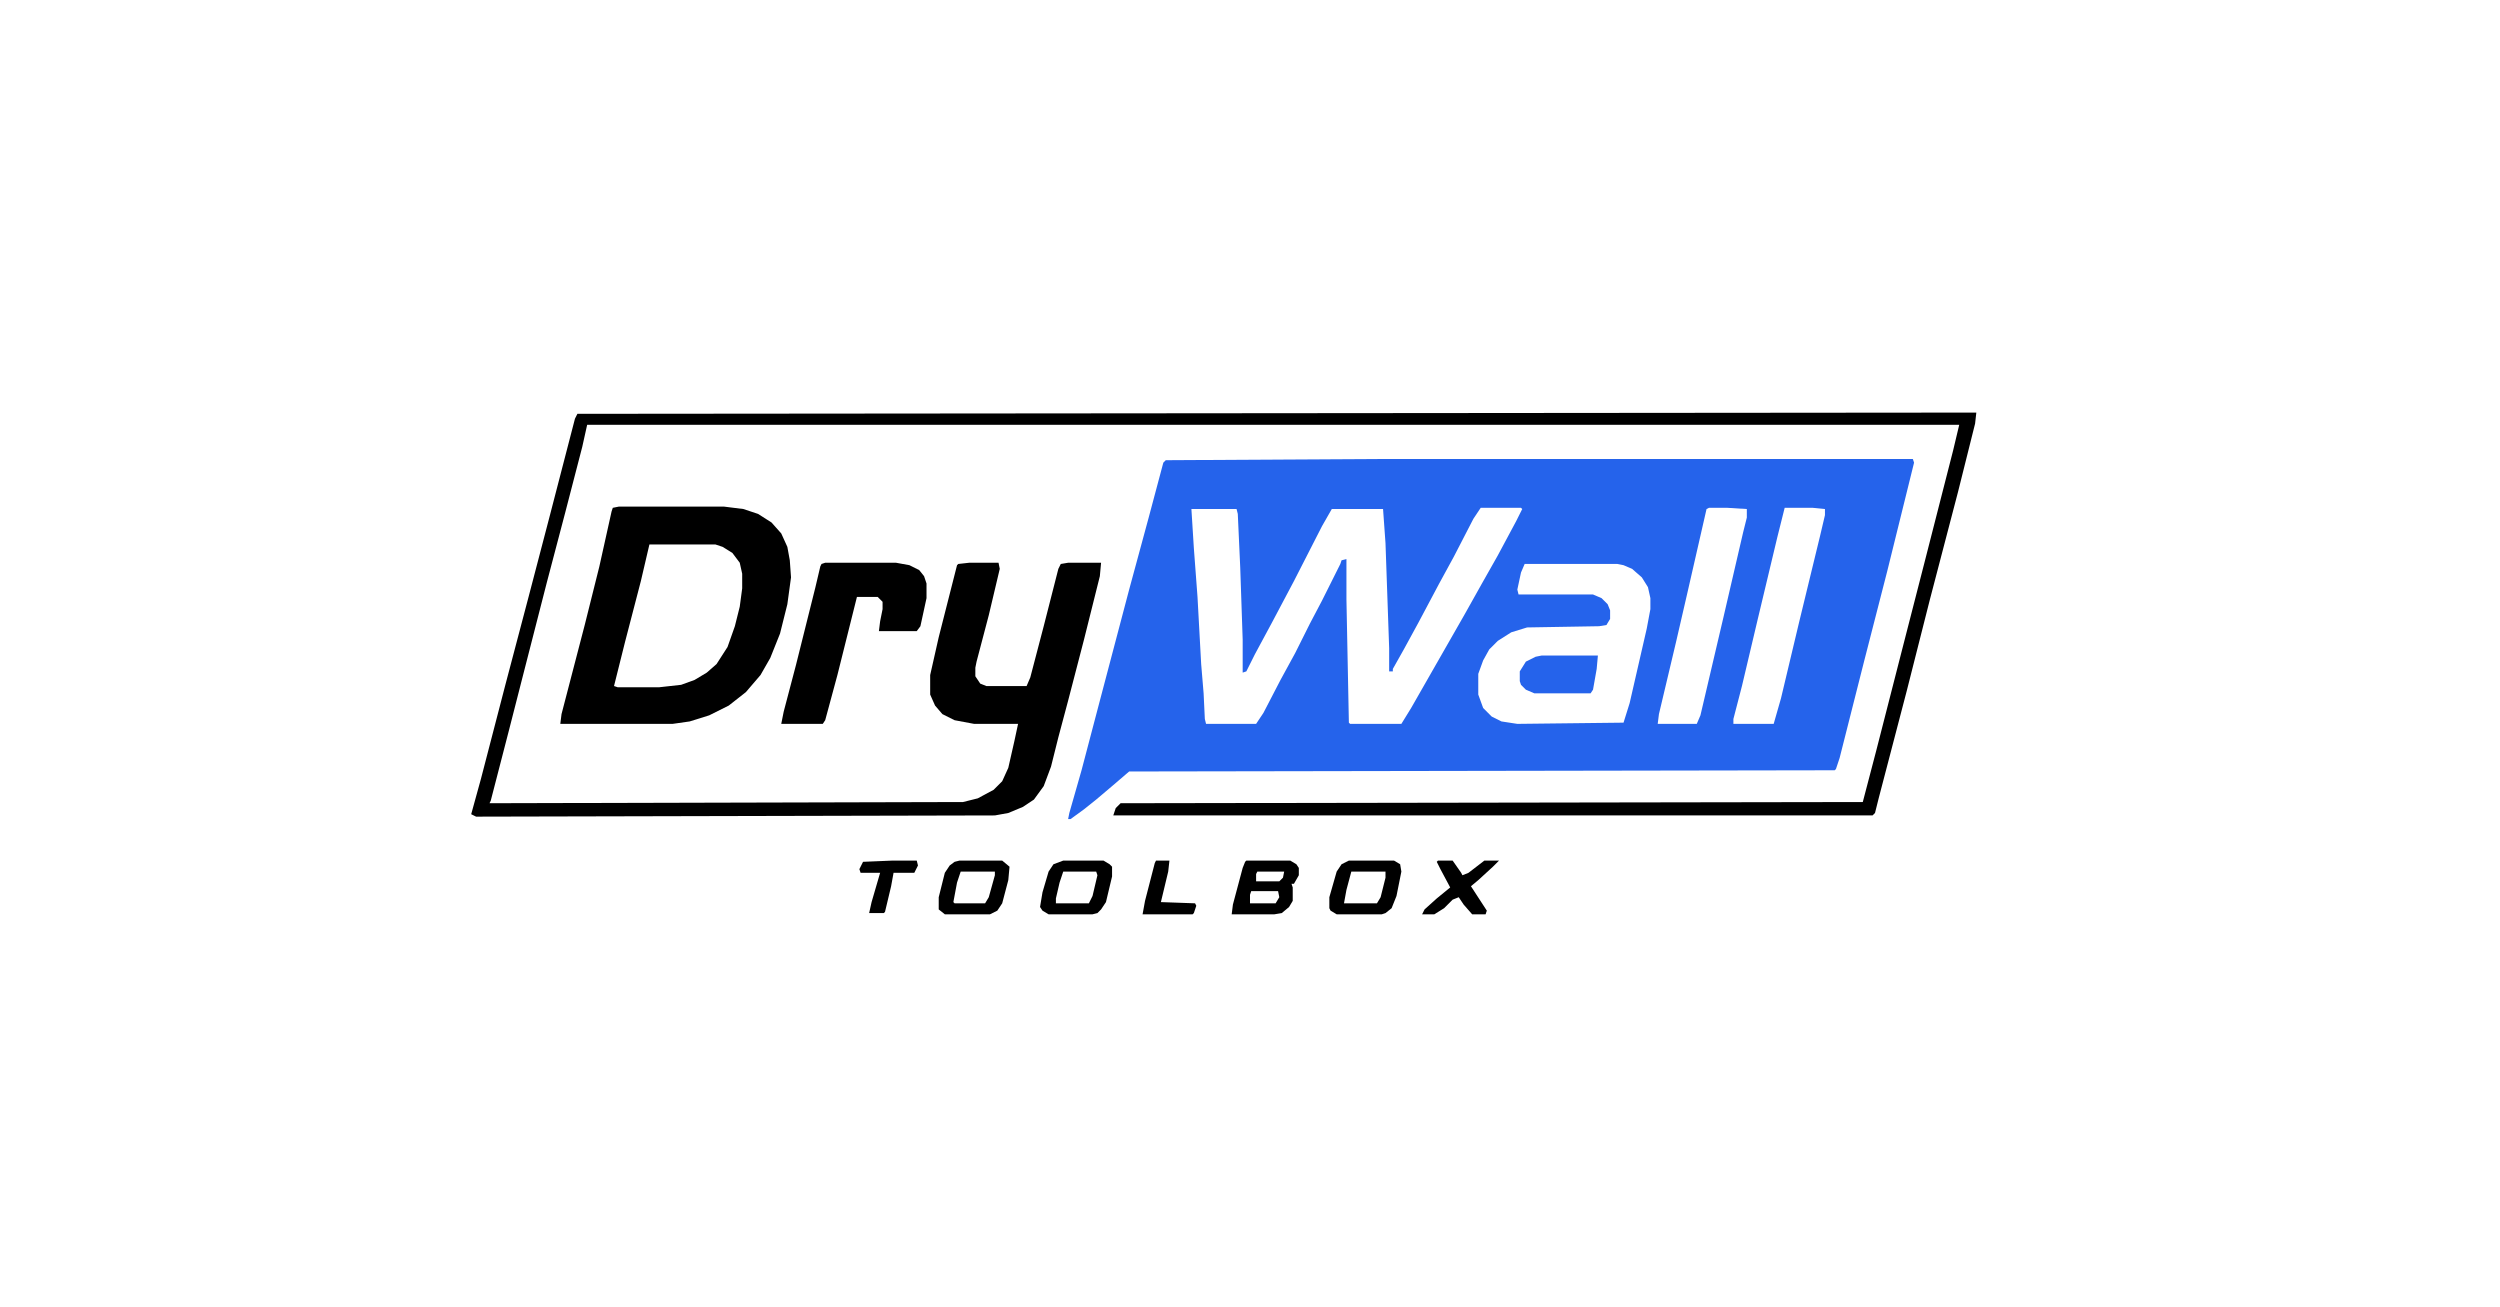
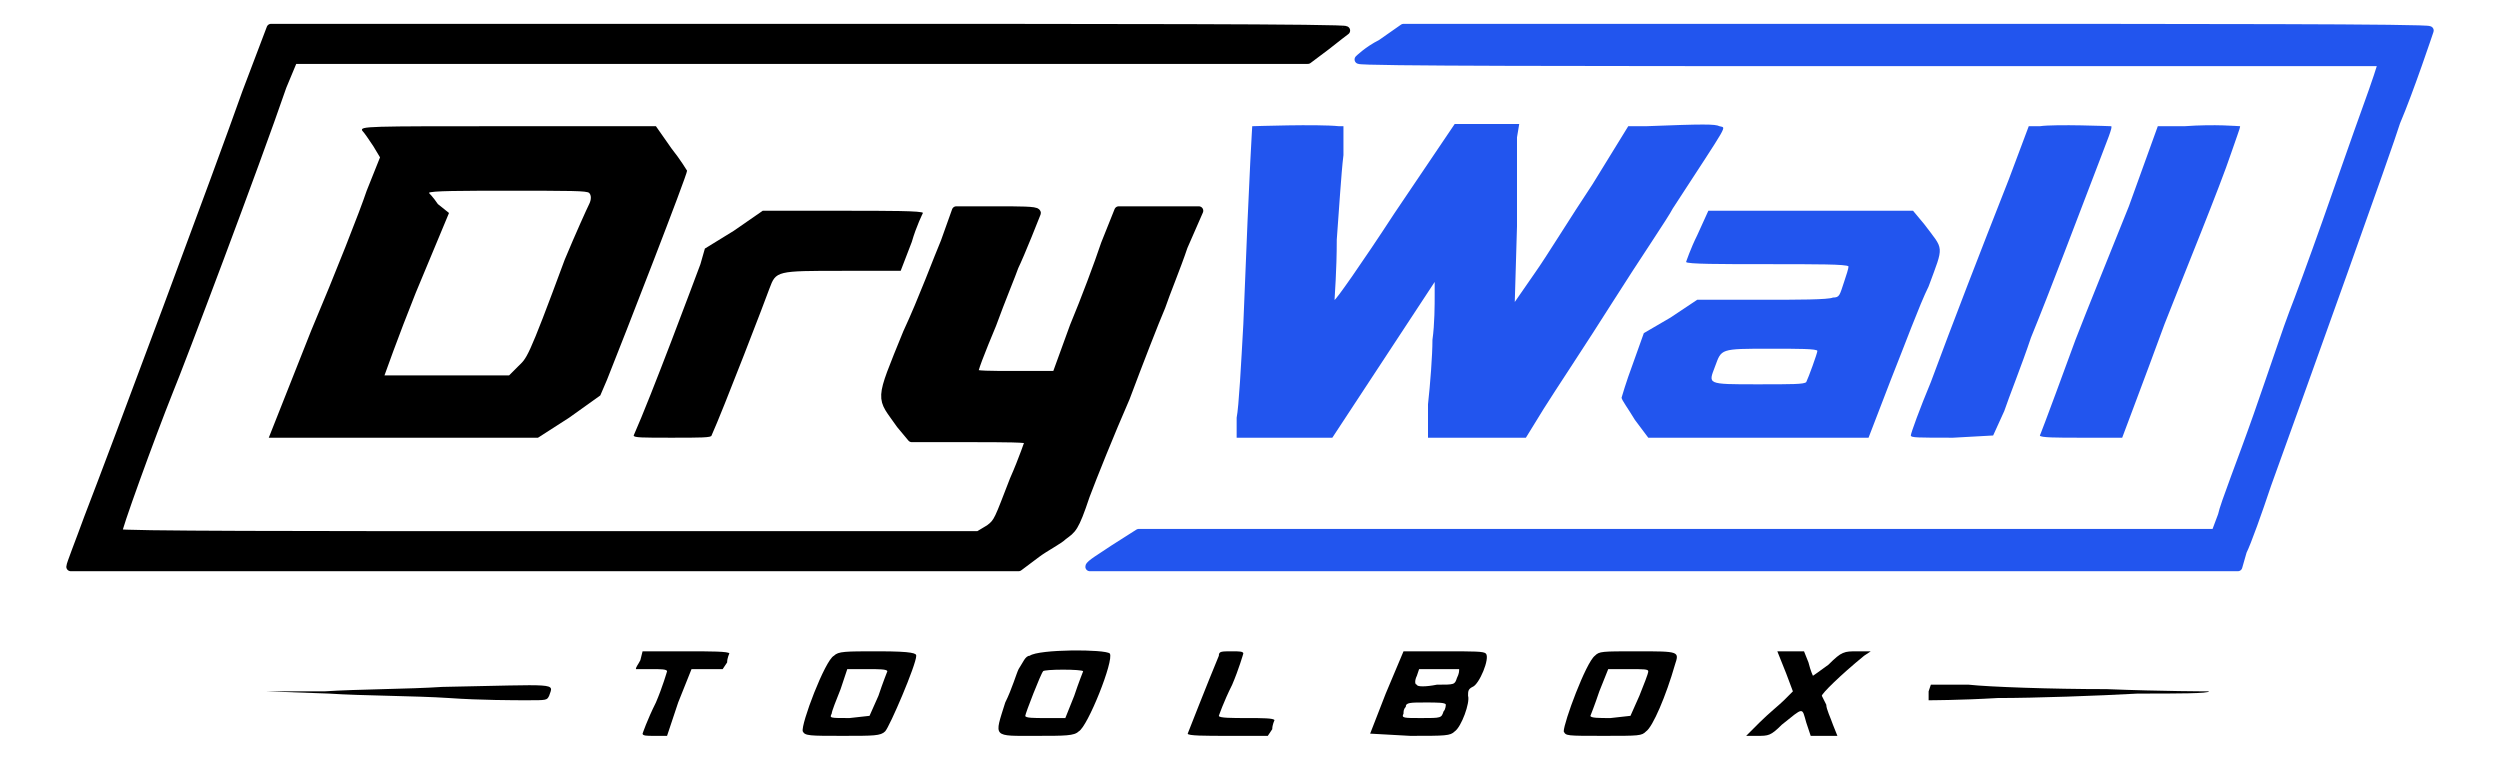
- <svg xmlns="http://www.w3.org/2000/svg" version="1.1" viewBox="0 0 2048 1070" width="4096" height="2140">
-   <path transform="translate(1131,376)" d="m0 0h436l1 3-22 89-19 74-20 79-3 9-1 1-578 1-14 12-13 11-10 8-11 8h-2l1-5 10-35 15-57 24-91 16-59 12-45 2-2zm269 40-2 1-16 70-9 39-14 59-1 8h32l3-7 19-81 16-69 3-12v-7l-16-1zm62 0-6 24-16 67-13 55-7 27v4h33l6-21 15-63 17-70 4-17v-5l-10-1zm-249 0-6 9-16 31-12 22-17 32-12 22-9 16v2h-3v-19l-3-86-2-28h-42l-8 14-23 45-18 34-14 26-7 14-3 1v-27l-2-59-2-44-1-4h-37l2 32 3 40 3 55 2 24 1 21 1 4h41l6-9 14-27 12-22 12-24 10-19 15-30 1-3 4-1v33l2 101 1 1h42l8-13 44-77 14-25 13-23 15-28 5-10-1-1zm36 46-3 7-3 14 1 4h61l7 3 5 5 2 5v7l-3 5-6 1-59 1-13 4-11 7-7 7-5 9-4 11v17l4 11 7 7 8 4 13 2 87-1 5-16 14-61 3-16v-9l-2-9-5-8-8-7-7-3-5-1z" fill="#2563eb" />
-   <path transform="translate(1607,338)" d="m0 0h12l-1 9-14 56-23 88-19 75-23 88-3 12-2 2h-622l2-6 4-4 608-1 11-42 21-82 19-74 23-90 5-21h-1124l-4 18-14 54-15 57-20 78-11 43-15 58-1 2 388-1 12-3 13-7 7-7 5-11 5-22 3-14h-36l-16-3-10-5-6-7-4-9v-16l7-31 15-59 1-1 9-1h24l1 5-9 38-10 38-1 5v7l4 6 5 2h33l3-7 11-42 12-47 2-4 6-1h27l-1 11-13 52-13 50-8 30-6 24-6 16-8 11-9 6-12 5-11 2-425 1-4-2 8-29 20-77 19-72 17-65 21-81 2-4z" fill="#000000" />
-   <path transform="translate(507,415)" d="m0 0h86l16 2 12 4 11 7 8 9 5 11 2 11 1 14-3 22-6 24-8 20-8 14-12 14-14 11-16 8-16 5-14 2h-92l1-8 19-73 12-48 10-45 1-3zm25 31-7 30-13 50-9 36 3 1h34l18-2 11-4 10-6 8-7 9-14 6-17 4-16 2-15v-12l-2-9-6-8-8-5-6-2z" fill="#000000" />
-   <path transform="translate(676,461)" d="m0 0h58l11 2 8 4 4 5 2 6v12l-5 23-3 4h-31l1-8 2-10v-6l-4-4h-17l-16 64-10 37-2 3h-34l2-10 10-38 16-64 4-17 1-2z" fill="#000000" />
-   <path transform="translate(1263,537)" d="m0 0h46l-1 11-3 17-2 3h-46l-7-3-4-4-1-3v-8l5-8 8-4z" fill="#2563eb" />
-   <path transform="translate(1021,705)" d="m0 0h36l5 3 2 3v6l-4 7h-2l1 3v11l-3 5-6 5-6 1h-35l1-8 8-30 2-5zm9 9-1 2v6h19l3-3 1-5zm-5 16-1 3v7h21l3-5-1-5z" fill="#000000" />
-   <path transform="translate(1105,705)" d="m0 0h37l5 3 1 6-4 20-4 10-5 4-3 1h-37l-5-3-1-2v-9l6-21 4-6zm2 9-4 15-2 11h27l3-5 4-16v-5z" fill="#000000" />
-   <path transform="translate(786,705)" d="m0 0h35l6 5-1 11-5 19-4 6-6 3h-37l-5-4v-10l5-20 4-6 4-3zm1 9-3 9-3 16 1 1h25l3-5 5-18v-3z" fill="#000000" />
-   <path transform="translate(871,705)" d="m0 0h33l5 3 2 2v8l-5 21-4 6-3 3-4 1h-36l-5-3-2-3 2-12 5-17 4-6zm0 9-3 9-3 13v4h27l3-6 4-17-1-3z" fill="#000000" />
-   <path transform="translate(1178,705)" d="m0 0h12l7 10 1 2 5-2 13-10h12l-5 5-12 11-6 5 13 20-1 3h-11l-7-8-4-6-5 2-7 7-8 5h-10l2-4 10-9 11-9-8-15-3-6z" fill="#000000" />
-   <path transform="translate(731,705)" d="m0 0h20l1 4-3 6h-17l-2 11-5 21-1 1h-12l2-9 7-24h-16l-1-3 3-6z" fill="#000000" />
-   <path transform="translate(947,705)" d="m0 0h11l-1 9-6 25 28 1 1 2-2 6-1 1h-41l2-11 8-31z" fill="#000000" />
+ <svg xmlns="http://www.w3.org/2000/svg" viewBox="73.2 445.28 1123.6 343.44" width="3000" height="917">
+   <g id="all-elements" transform="scale(1,-1) translate(0,-1254.0)">
+     <g id="white-elements" fill="#000000" stroke="none">
+       <path d="M184 767 c-12 -34 -59 -160 -71 -191 -4 -11 -8 -21 -8 -22 0 0 96 0 213 0 l213 0 8 6 c4 3 10 6 12 8 4 3 5 3 10 18 3 8 11 28 18 44 6 16 13 34 16 41 2 6 7 18 10 27 l7 16 -18 0 -18 0 -6 -15 c-3 -9 -9 -25 -14 -37 l-8 -22 -19 0 c-10 0 -18 0 -18 1 -1 0 3 10 8 22 4 11 9 23 10 26 1 2 4 9 6 14 2 5 4 10 4 10 0 1 -8 1 -18 1 l-18 0 -5 -14 c-3 -7 -10 -26 -17 -41 -13 -32 -12 -28 -3 -41 l5 -6 26 0 c15 0 27 0 27 -1 0 0 -3 -9 -7 -18 -7 -18 -7 -19 -11 -22 l-5 -3 -194 0 c-106 0 -193 0 -193 1 -1 0 15 44 23 64 5 12 39 102 51 137 l5 12 228 0 228 0 8 6 c5 4 9 7 9 7 1 1 -108 1 -241 1 l-242 0 -11 -29z" stroke="#000000" stroke-width="4" stroke-linejoin="round" />
+       <path d="M236 750 c1 -1 3 -4 5 -7 l3 -5 -6 -15 c-3 -9 -14 -37 -25 -63 l-19 -48 61 0 60 0 14 9 14 10 3 7 c8 20 36 92 36 94 0 0 -3 5 -7 10 l-7 10 -67 0 c-63 0 -66 0 -65 -2z m102 -28 c1 -1 1 -3 0 -5 -1 -2 -6 -13 -11 -25 -17 -46 -17 -44 -21 -48 l-4 -4 -28 0 c-16 0 -28 0 -28 0 0 0 6 17 14 37 l15 36 -5 4 c-2 3 -4 5 -4 5 0 1 16 1 35 1 29 0 36 0 37 -1z" />
+       <path d="M403 705 l-13 -8 -2 -7 c-3 -8 -22 -59 -30 -77 0 -1 4 -1 17 -1 13 0 18 0 18 1 5 11 25 63 26 66 3 8 3 8 33 8 l26 0 5 13 c2 7 5 13 5 13 0 1 -16 1 -36 1 l-36 0 -13 -9z" />
+       <path d="M361 512 c-1 -2 -2 -3 -2 -4 0 0 3 0 7 0 4 0 7 0 7 -1 0 0 -2 -7 -5 -14 -4 -8 -6 -14 -6 -14 0 -1 2 -1 5 -1 l6 0 5 15 6 15 7 0 7 0 2 3 c0 2 1 4 1 4 0 1 -9 1 -19 1 l-20 0 -1 -4z" />
+       <path d="M448 514 c-4 -2 -15 -31 -14 -34 1 -2 3 -2 18 -2 14 0 17 0 19 2 2 2 14 30 14 34 0 1 -1 2 -17 2 -15 0 -18 0 -20 -2z m24 -7 c0 0 -2 -5 -4 -11 l-4 -9 -9 -1 c-9 0 -9 0 -8 2 0 1 2 6 4 11 l3 9 9 0 c5 0 9 0 9 -1z" />
+       <path d="M536 514 c-2 0 -3 -3 -5 -6 -1 -2 -3 -9 -6 -15 -5 -16 -6 -15 14 -15 13 0 17 0 19 2 4 2 16 32 14 35 -2 2 -32 2 -36 -1z m24 -7 c0 0 -2 -5 -4 -11 l-4 -10 -9 0 c-5 0 -9 0 -9 1 0 1 7 19 8 20 0 1 18 1 18 0z" />
+       <path d="M621 514 c-5 -12 -14 -35 -14 -35 0 -1 8 -1 18 -1 l18 0 2 3 c0 2 1 4 1 4 0 1 -6 1 -12 1 -7 0 -13 0 -13 1 0 0 2 6 6 14 3 7 5 14 5 14 0 1 -2 1 -5 1 -5 0 -6 0 -6 -2z" />
+       <path d="M696 497 l-7 -18 18 -1 c16 0 18 0 20 2 3 2 7 13 6 16 0 2 0 3 2 4 3 1 8 13 6 15 -1 1 -5 1 -19 1 l-18 0 -8 -19z m33 11 c0 -1 0 -2 -1 -4 -1 -3 -1 -3 -9 -3 -5 -1 -9 -1 -9 0 -1 0 -1 2 0 4 l1 3 9 0 c5 0 9 0 9 0z m-6 -16 c0 0 0 -2 -1 -3 -1 -3 -1 -3 -10 -3 -8 0 -9 0 -8 2 0 1 0 2 1 3 0 2 2 2 9 2 5 0 9 0 9 -1z" />
+       <path d="M790 514 c-4 -3 -14 -30 -14 -34 1 -2 1 -2 18 -2 16 0 17 0 19 2 3 2 9 16 13 30 2 6 2 6 -17 6 -16 0 -17 0 -19 -2z m24 -7 c0 -1 -2 -6 -4 -11 l-4 -9 -9 -1 c-5 0 -9 0 -9 1 0 0 2 5 4 11 l4 10 9 0 c7 0 9 0 9 -1z" />
+       <path d="M872 516 c0 0 2 -5 4 -10 l3 -8 -4 -4 c-2 -2 -7 -6 -11 -10 l-6 -6 5 0 c5 0 6 0 11 5 10 8 9 8 11 1 l2 -6 6 0 6 0 -2 5 c-1 3 -3 7 -3 9 -1 2 -2 4 -2 4 0 1 8 9 19 18 l3 2 -6 0 c-6 0 -7 0 -13 -6 -4 -3 -7 -5 -7 -5 0 0 -1 2 -2 6 l-2 5 -6 0 c-3 0 -6 0 -6 0z" />
+       <path d="M272 500 c-15 -1 -38 -1 -53 -2 l-26 0 28 -1 c15 -1 39 -1 54 -2 14 -1 30 -1 35 -1 9 0 9 0 10 2 2 6 5 5 -48 4z" />
+       <path d="M940 498 c0 -2 0 -4 0 -4 0 0 14 0 31 1 17 0 45 1 63 2 18 0 32 0 32 1 0 0 -21 0 -46 1 -25 0 -53 1 -62 2 l-17 0 -1 -3z" />
+     </g>
+     <g id="blue-elements" fill="#2255EE" stroke="none">
+       <path d="M694 789 c-6 -3 -10 -7 -10 -7 0 -1 103 -1 230 -1 126 0 229 0 230 0 0 -1 -3 -10 -7 -21 -4 -11 -12 -34 -18 -51 -6 -17 -13 -36 -15 -41 -2 -5 -9 -26 -16 -46 -7 -20 -15 -40 -16 -45 l-3 -8 -242 0 -242 0 -11 -7 c-6 -4 -11 -7 -11 -8 0 0 116 0 258 0 l258 0 2 7 c2 4 7 18 11 30 17 47 55 153 58 163 6 14 15 41 15 41 0 1 -104 1 -231 1 l-230 0 -10 -7z" stroke="#2255EE" stroke-width="4" stroke-linejoin="round" />
+       <path d="M636 752 c0 -1 -1 -12 -4 -89 -1 -18 -2 -37 -3 -42 l0 -9 21 0 22 0 23 35 23 35 0 -6 c0 -4 0 -13 -1 -20 0 -7 -1 -20 -2 -29 l0 -15 22 0 22 0 8 13 c5 8 19 29 31 48 12 19 25 38 27 42 26 40 24 36 21 37 -2 1 -7 1 -33 0 l-8 0 -16 -26 c-10 -15 -21 -33 -26 -40 l-9 -13 1 34 c0 18 0 36 0 40 l1 6 -15 0 -14 0 -27 -40 c-15 -23 -27 -40 -27 -39 0 1 1 13 1 27 1 13 2 30 3 38 l0 13 -2 0 c-10 1 -38 0 -39 0z" />
+       <path d="M990 752 l-5 0 -9 -24 c-13 -33 -25 -64 -35 -91 -5 -12 -9 -23 -9 -24 0 -1 3 -1 19 -1 l18 1 5 11 c2 6 8 21 12 33 9 22 21 54 31 80 3 8 6 15 5 15 0 0 -25 1 -32 0z" />
+       <path d="M1055 752 l-12 0 -13 -36 c-8 -20 -19 -47 -24 -60 -15 -41 -16 -43 -16 -43 0 -1 8 -1 18 -1 l19 0 6 16 c3 8 9 24 13 35 9 23 25 62 30 77 2 6 4 11 4 12 -1 0 -11 1 -25 0z" />
+       <path d="M836 703 c-3 -6 -5 -12 -5 -12 0 -1 16 -1 36 -1 23 0 36 0 37 -1 0 -1 -1 -4 -2 -7 -2 -6 -2 -7 -5 -7 -2 -1 -16 -1 -32 -1 l-29 0 -12 -8 -12 -7 -5 -14 c-3 -8 -5 -15 -5 -15 0 -1 3 -5 6 -10 l6 -8 50 0 49 0 10 26 c6 15 13 34 17 42 7 19 7 16 -2 28 l-5 6 -46 0 -46 0 -5 -11z m54 -52 c0 -1 -4 -12 -5 -14 -1 -1 -6 -1 -22 -1 -23 0 -22 0 -19 8 3 8 2 8 25 8 12 0 21 0 21 -1z" />
+     </g>
+   </g>
</svg>
